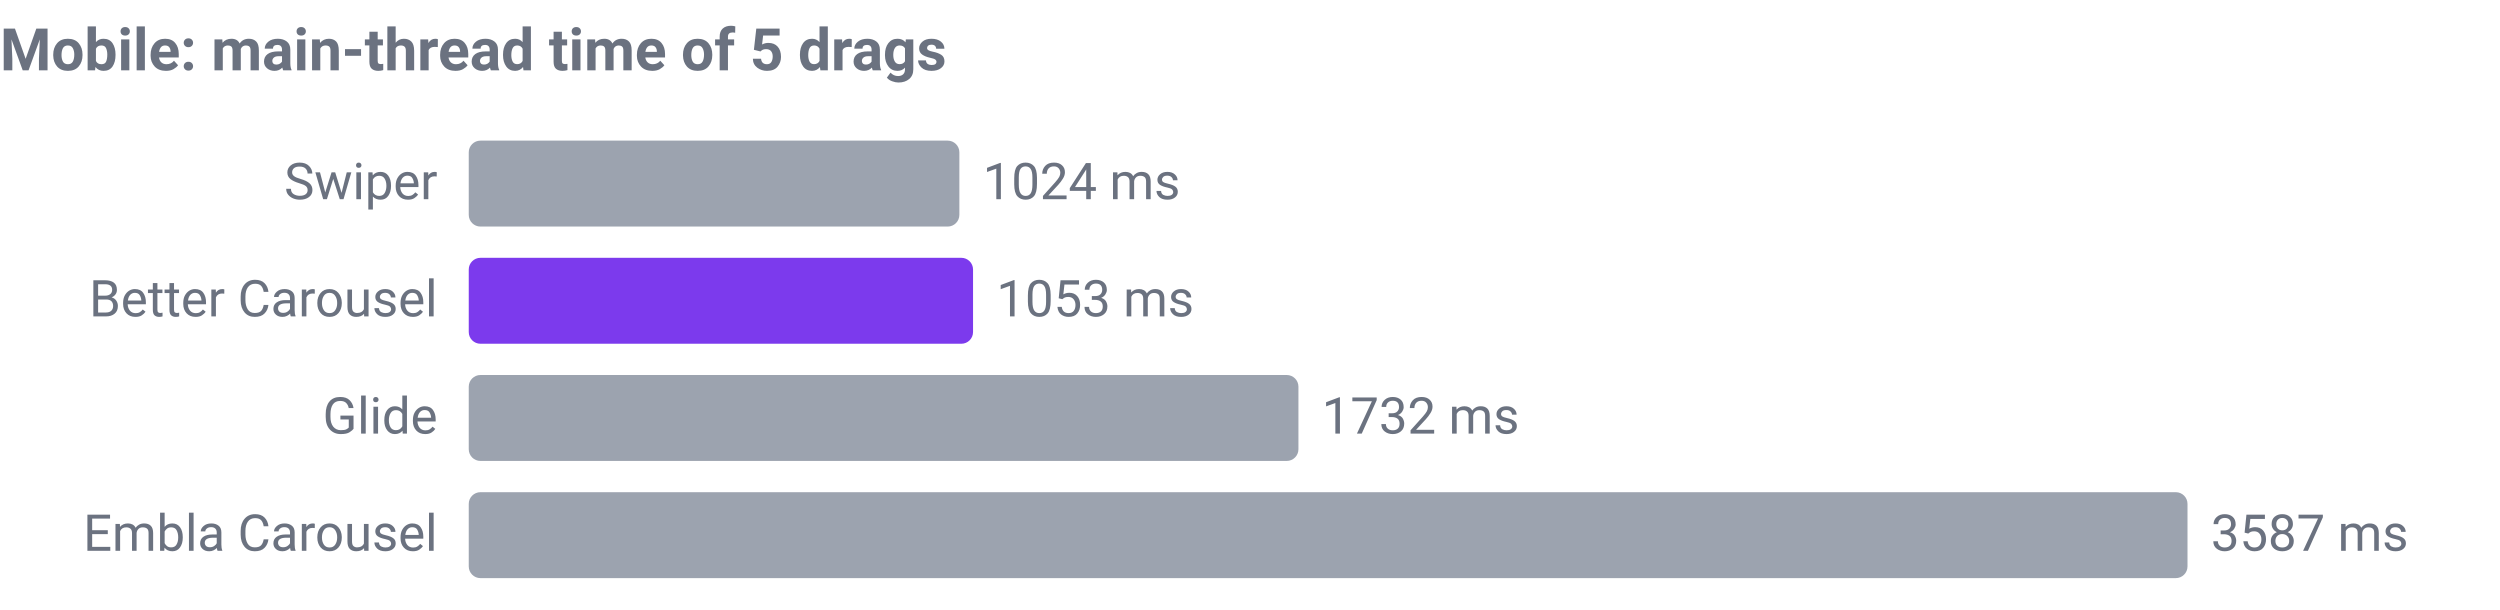
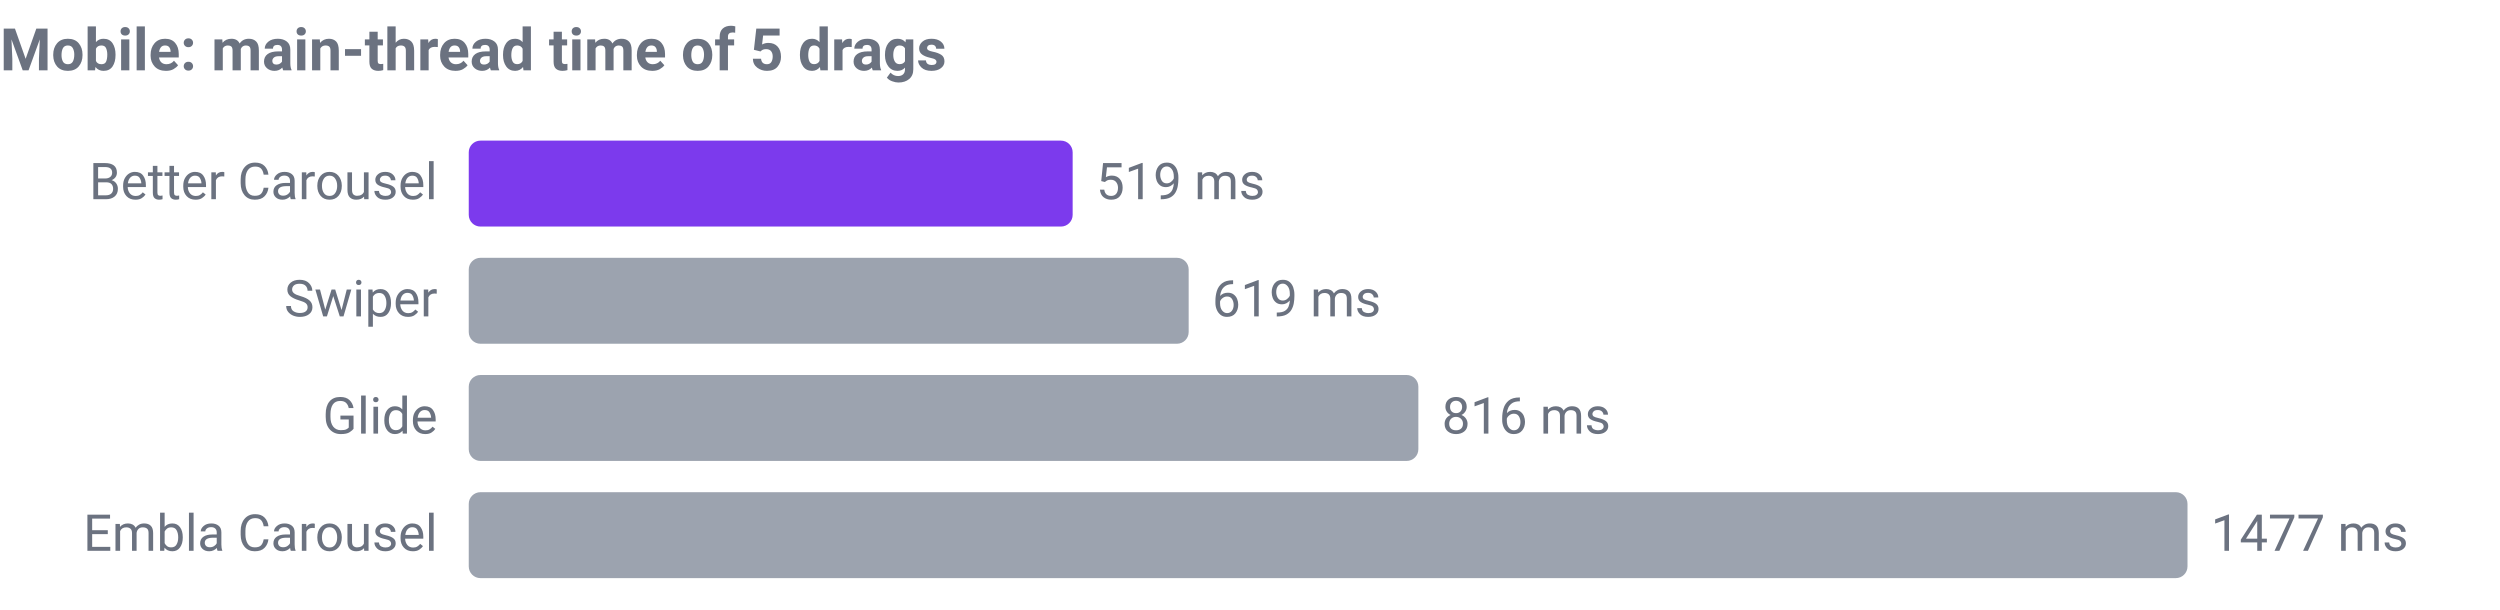
<svg xmlns="http://www.w3.org/2000/svg" width="640" height="156" viewBox="0 0 640 156" font-family="system-ui, -apple-system, Segoe UI, Roboto, sans-serif" font-size="13" fill="#6b7280">
  <text x="0" y="18" font-size="15" font-weight="600">Mobile: main-thread time of 5 drags</text>
-   <text x="112" y="51" text-anchor="end">Swiper</text>
-   <rect x="120" y="36" width="125.6" height="22" rx="3" fill="#9ca3af" />
-   <text x="251.6" y="51">1024 ms</text>
-   <text x="112" y="81" text-anchor="end">Better Carousel</text>
-   <rect x="120" y="66" width="129.1" height="22" rx="3" fill="#7c3aed" />
-   <text x="255.1" y="81">1053 ms</text>
+   <text x="112" y="51" text-anchor="end">Better Carousel</text>
+   <rect x="120" y="36" width="154.6" height="22" rx="3" fill="#7c3aed" />
+   <text x="280.6" y="51">519 ms</text>
+   <text x="112" y="81" text-anchor="end">Swiper</text>
+   <rect x="120" y="66" width="184.3" height="22" rx="3" fill="#9ca3af" />
+   <text x="310.3" y="81">619 ms</text>
  <text x="112" y="111" text-anchor="end">Glide</text>
-   <rect x="120" y="96" width="212.4" height="22" rx="3" fill="#9ca3af" />
-   <text x="338.4" y="111">1732 ms</text>
+   <rect x="120" y="96" width="243.1" height="22" rx="3" fill="#9ca3af" />
+   <text x="369.1" y="111">816 ms</text>
  <text x="112" y="141" text-anchor="end">Embla Carousel</text>
  <rect x="120" y="126" width="440.0" height="22" rx="3" fill="#9ca3af" />
-   <text x="566.0" y="141">3587 ms</text>
+   <text x="566.0" y="141">1477 ms</text>
</svg>
